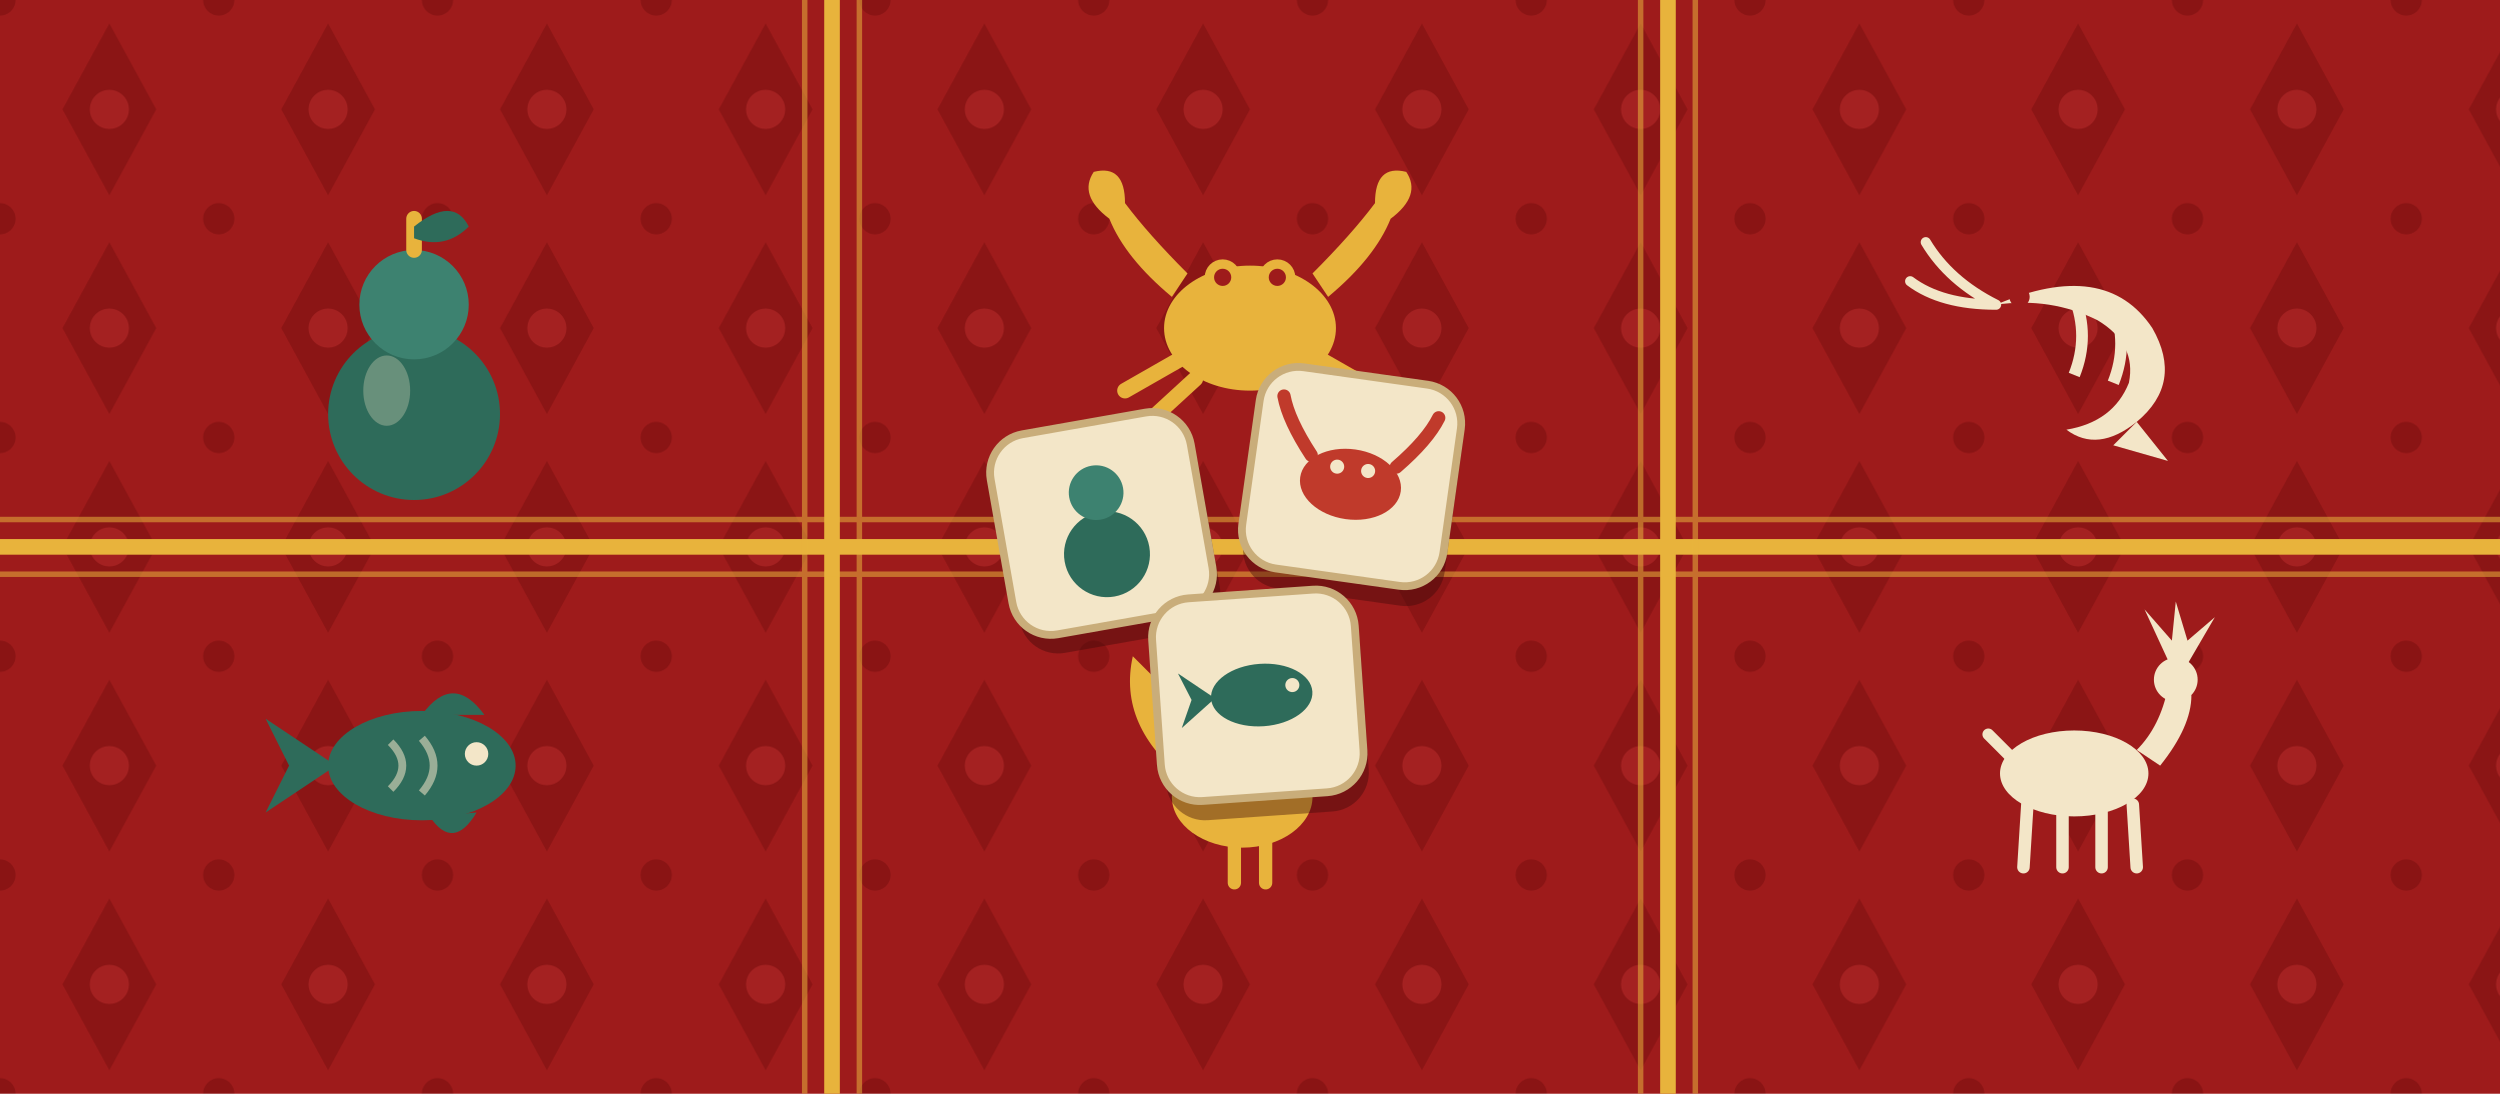
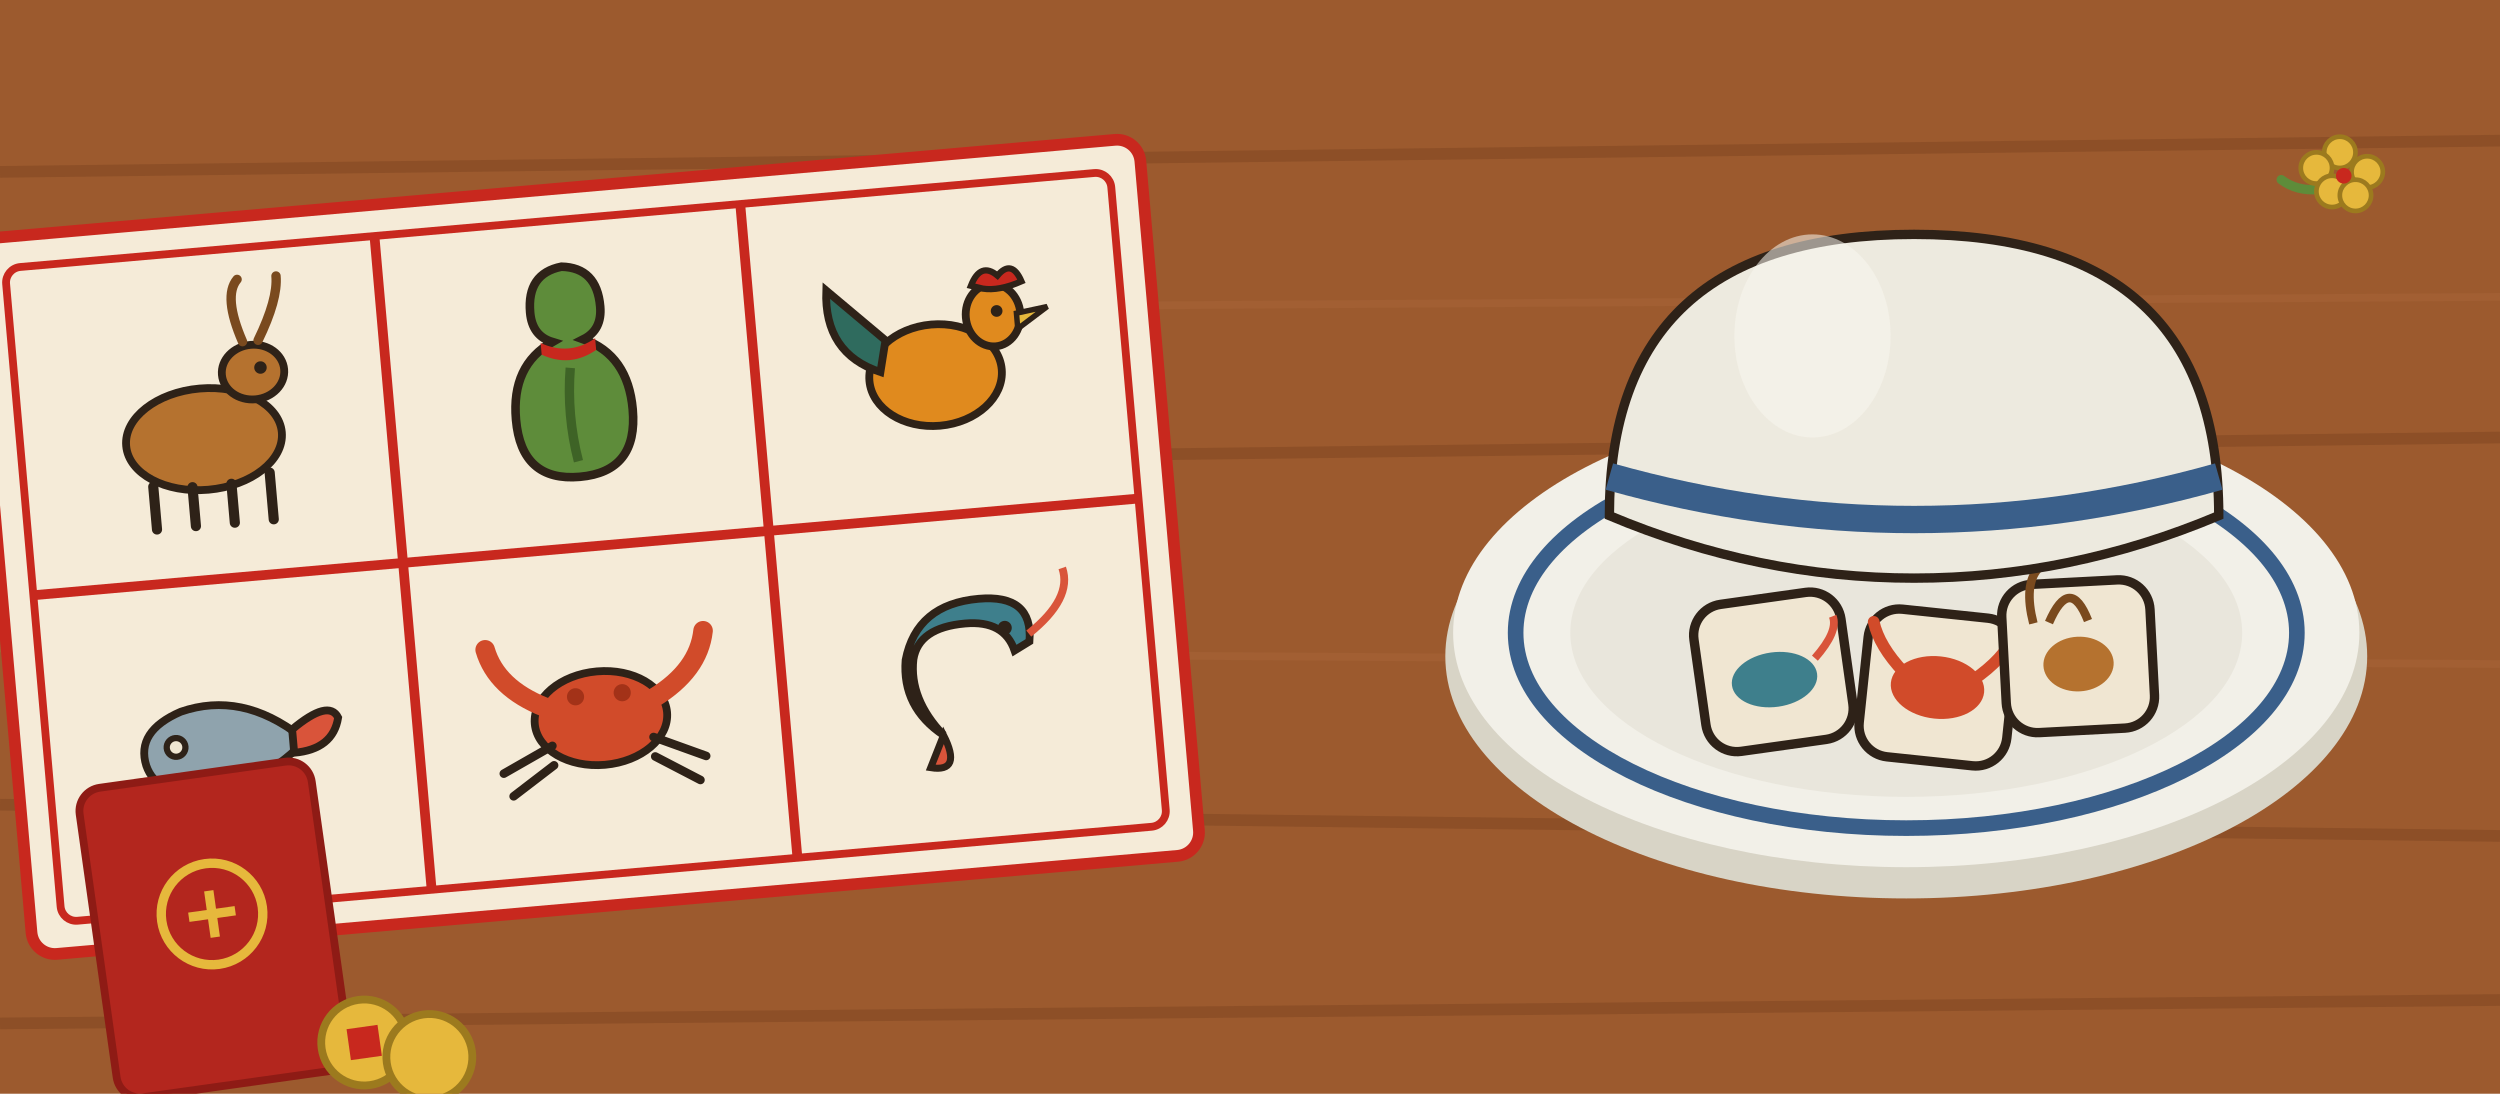
<svg xmlns="http://www.w3.org/2000/svg" viewBox="0 0 640 280" preserveAspectRatio="xMidYMid slice">
-   <defs>
-     <pattern id="bcdm" width="56" height="56" patternUnits="userSpaceOnUse">
-       <rect width="56" height="56" fill="#9E1B1B" />
-       <path d="M28 6 L40 28 L28 50 L16 28 Z" fill="#8A1414" opacity=".9" />
-       <circle cx="28" cy="28" r="5" fill="#AA2424" opacity=".8" />
-       <circle cx="0" cy="0" r="4" fill="#8A1414" />
-       <circle cx="56" cy="0" r="4" fill="#8A1414" />
-       <circle cx="0" cy="56" r="4" fill="#8A1414" />
-       <circle cx="56" cy="56" r="4" fill="#8A1414" />
-     </pattern>
-     <g id="bcdie">
-       <rect x="-25" y="-21" width="52" height="52" rx="10" fill="#3a0808" opacity=".4" />
-       <rect x="-26" y="-26" width="52" height="52" rx="10" fill="#F3E6C8" stroke="#c9ad7a" stroke-width="2" />
+   <rect width="640" height="280" fill="#9C5A2E" />
+   <g stroke="#7E441F" stroke-width="3" opacity="0.5">
+     <line x1="0" y1="44" x2="640" y2="36" />
+     <line x1="0" y1="120" x2="640" y2="112" />
+     <line x1="0" y1="206" x2="640" y2="214" />
+     <line x1="0" y1="262" x2="640" y2="256" />
+   </g>
+   <g stroke="#A9663A" stroke-width="2" opacity="0.4">
+     <line x1="0" y1="80" x2="640" y2="76" />
+     <line x1="0" y1="166" x2="640" y2="170" />
+   </g>
+   <g transform="translate(150 140) rotate(-5)">
+     <rect x="-150" y="-92" width="300" height="184" rx="6" fill="#F5EBD8" stroke="#C8281E" stroke-width="3" />
+     <rect x="-142" y="-84" width="284" height="168" rx="4" fill="none" stroke="#C8281E" stroke-width="2" />
+     <g stroke="#C8281E" stroke-width="2.5">
+       <line x1="-47" y1="-84" x2="-47" y2="84" />
+       <line x1="47" y1="-84" x2="47" y2="84" />
+       <line x1="-142" y1="0" x2="142" y2="0" />
    </g>
-   </defs>
-   <rect width="640" height="280" fill="url(#bcdm)" />
-   <g stroke="#E8B33C" stroke-width="4" fill="none">
-     <line x1="213" y1="0" x2="213" y2="280" />
-     <line x1="427" y1="0" x2="427" y2="280" />
-     <line x1="0" y1="140" x2="640" y2="140" />
+     <g transform="translate(-95 -42)">
+       <ellipse cx="0" cy="6" rx="20" ry="13" fill="#B5722F" stroke="#2E2218" stroke-width="2" />
+       <ellipse cx="14" cy="-10" rx="8" ry="7" fill="#B5722F" stroke="#2E2218" stroke-width="2" />
+       <path d="M12,-18 Q8,-30 12,-34 M16,-18 Q22,-28 22,-34" fill="none" stroke="#7A4A1E" stroke-width="2.4" stroke-linecap="round" />
+       <circle cx="16" cy="-11" r="1.6" fill="#2E2218" />
+       <path d="M-14,17 L-14,28 M-4,18 L-4,28 M6,18 L6,28 M16,16 L16,28" stroke="#2E2218" stroke-width="2.6" stroke-linecap="round" />
+     </g>
+     <g transform="translate(0 -42)">
+       <path d="M0,-30 Q-9,-29 -9,-19 Q-9,-13 -4,-11 Q-15,-6 -15,8 Q-15,24 0,24 Q15,24 15,8 Q15,-6 4,-11 Q9,-13 9,-19 Q9,-29 0,-30 Z" fill="#5E8C3A" stroke="#2E2218" stroke-width="2.2" />
+       <path d="M0,-4 Q-2,8 0,20" fill="none" stroke="#3E6326" stroke-width="2.4" />
+       <path d="M-7,-11 Q0,-7 7,-11 L7,-8 Q0,-4 -7,-8 Z" fill="#C8281E" />
+     </g>
+     <g transform="translate(95 -42)">
+       <ellipse cx="-2" cy="6" rx="17" ry="13" fill="#E08A1E" stroke="#2E2218" stroke-width="2" />
+       <path d="M-16,4 Q-30,-2 -28,-18 Q-20,-10 -14,-4 Z" fill="#2F6B5E" stroke="#2E2218" stroke-width="2" />
+       <ellipse cx="14" cy="-8" rx="7" ry="8" fill="#E08A1E" stroke="#2E2218" stroke-width="2" />
+       <path d="M9,-16 Q12,-22 16,-18 Q20,-22 22,-16 Q16,-14 12,-15 Z" fill="#C8281E" stroke="#2E2218" stroke-width="1.6" />
+       <path d="M20,-8 L28,-9 L20,-4 Z" fill="#E6B83C" stroke="#2E2218" stroke-width="1.4" />
+       <circle cx="15" cy="-9" r="1.5" fill="#2E2218" />
+     </g>
+     <g transform="translate(-95 42)">
+       <path d="M18,0 Q4,-13 -12,-9 Q-24,-5 -22,4 Q-20,12 -8,12 Q6,12 18,2 Z" fill="#8FA3AD" stroke="#2E2218" stroke-width="2" />
+       <path d="M16,-2 Q26,-9 28,-4 Q26,4 16,4 Z" fill="#D9543A" stroke="#2E2218" stroke-width="2" />
+       <circle cx="-14" cy="0" r="2.4" fill="#F0E6D2" stroke="#2E2218" stroke-width="1.6" />
+     </g>
+     <g transform="translate(0 42)">
+       <ellipse cx="0" cy="2" rx="17" ry="12" fill="#D14B2A" stroke="#2E2218" stroke-width="2" />
+       <path d="M-14,-2 Q-26,-8 -28,-18 M14,-2 Q26,-8 28,-18" fill="none" stroke="#D14B2A" stroke-width="5" stroke-linecap="round" />
+       <path d="M-13,8 L-26,14 M-13,13 L-24,20 M13,8 L26,14 M13,13 L24,20" stroke="#2E2218" stroke-width="2.2" stroke-linecap="round" />
+       <circle cx="-6" cy="-4" r="2.2" fill="#A33218" />
+       <circle cx="6" cy="-4" r="2.2" fill="#A33218" />
+     </g>
+     <g transform="translate(95 42)">
+       <path d="M16,-8 Q18,-20 4,-20 Q-12,-20 -16,-6 Q-18,6 -8,14 Q-16,4 -14,-6 Q-12,-14 0,-14 Q10,-14 12,-6 Z" fill="#3E7F8C" stroke="#2E2218" stroke-width="2" />
+       <path d="M16,-10 Q28,-18 26,-26" fill="none" stroke="#D9543A" stroke-width="2" />
+       <path d="M-8,14 Q-4,24 -12,22 Z" fill="#D9543A" stroke="#2E2218" stroke-width="1.8" />
+       <circle cx="10" cy="-12" r="1.8" fill="#2E2218" />
+     </g>
  </g>
-   <g stroke="#E8B33C" stroke-width="1.4" fill="none" opacity=".55">
-     <line x1="206" y1="0" x2="206" y2="280" />
-     <line x1="220" y1="0" x2="220" y2="280" />
-     <line x1="420" y1="0" x2="420" y2="280" />
-     <line x1="434" y1="0" x2="434" y2="280" />
-     <line x1="0" y1="133" x2="640" y2="133" />
-     <line x1="0" y1="147" x2="640" y2="147" />
+   <g transform="translate(488 168)">
+     <ellipse cx="0" cy="0" rx="118" ry="62" fill="#D8D4C6" />
+     <ellipse cx="0" cy="-6" rx="116" ry="60" fill="#F2F0E8" />
+     <ellipse cx="0" cy="-6" rx="100" ry="50" fill="none" stroke="#3A5F8A" stroke-width="4" />
+     <ellipse cx="0" cy="-6" rx="86" ry="42" fill="#E9E6DC" />
+     <g transform="translate(-34 4) rotate(-8)">
+       <rect x="-19" y="-19" width="38" height="38" rx="8" fill="#F0E6D2" stroke="#2E2218" stroke-width="2.4" />
+       <ellipse cx="0" cy="2" rx="11" ry="7" fill="#3E7F8C" />
+       <path d="M11,-2 Q18,-8 17,-12" fill="none" stroke="#D9543A" stroke-width="2" />
+     </g>
+     <g transform="translate(8 8) rotate(6)">
+       <rect x="-19" y="-19" width="38" height="38" rx="8" fill="#F0E6D2" stroke="#2E2218" stroke-width="2.4" />
+       <ellipse cx="0" cy="0" rx="12" ry="8" fill="#D14B2A" />
+       <path d="M-9,-3 Q-16,-9 -18,-15 M9,-3 Q16,-9 18,-15" fill="none" stroke="#D14B2A" stroke-width="3" stroke-linecap="round" />
+     </g>
+     <g transform="translate(44 0) rotate(-3)">
+       <rect x="-19" y="-19" width="38" height="38" rx="8" fill="#F0E6D2" stroke="#2E2218" stroke-width="2.4" />
+       <path d="M-11,-9 Q-13,-19 -9,-23 M-7,-9 Q-1,-21 3,-9" fill="none" stroke="#7A4A1E" stroke-width="2.2" />
+       <ellipse cx="0" cy="2" rx="9" ry="7" fill="#B5722F" />
+     </g>
+     <g transform="translate(2 -64)">
+       <path d="M-78,28 Q-78,-44 0,-44 Q78,-44 78,28 Q40,44 0,44 Q-40,44 -78,28 Z" fill="#EDEADF" stroke="#2E2218" stroke-width="2.4" />
+       <path d="M-78,18 Q0,40 78,18" fill="none" stroke="#3A5F8A" stroke-width="7" />
+       <ellipse cx="-26" cy="-18" rx="20" ry="26" fill="#F8F6EE" opacity="0.55" />
+     </g>
  </g>
-   <g transform="translate(106 92)">
-     <circle cx="0" cy="14" r="22" fill="#2E6B5A" />
-     <circle cx="0" cy="-14" r="14" fill="#3D8270" />
-     <path d="M0 -28 L0 -36" stroke="#E8B33C" stroke-width="4" stroke-linecap="round" />
-     <path d="M0 -34 Q10 -42 14 -34 Q8 -28 0 -31 Z" fill="#2E6B5A" />
-     <ellipse cx="-7" cy="8" rx="6" ry="9" fill="#F3E6C8" opacity=".3" />
+   <g transform="translate(54 232) rotate(-8)">
+     <rect x="-30" y="-34" width="60" height="80" rx="6" fill="#B3261E" stroke="#8E1B15" stroke-width="2" />
+     <circle cx="0" cy="2" r="13" fill="none" stroke="#E6B83C" stroke-width="2.4" />
+     <path d="M-6,2 L6,2 M0,-4 L0,8" stroke="#E6B83C" stroke-width="2.4" />
+     <circle cx="34" cy="40" r="11" fill="#E6B83C" stroke="#9C7A1E" stroke-width="2" />
+     <circle cx="50" cy="46" r="11" fill="#E6B83C" stroke="#9C7A1E" stroke-width="2" />
+     <rect x="30" y="36" width="8" height="8" fill="#C8281E" />
  </g>
-   <g transform="translate(320 80)" fill="#E8B33C">
-     <ellipse cx="0" cy="4" rx="22" ry="16" />
-     <path d="M-20 -4 Q-32 -14 -36 -24 Q-44 -30 -40 -36 Q-32 -38 -32 -28 Q-26 -20 -16 -10 Z" />
-     <path d="M20 -4 Q32 -14 36 -24 Q44 -30 40 -36 Q32 -38 32 -28 Q26 -20 16 -10 Z" />
-     <path d="M-18 12 L-32 20 M-14 17 L-26 28 M18 12 L32 20 M14 17 L26 28" stroke="#E8B33C" stroke-width="4" fill="none" stroke-linecap="round" />
-     <circle cx="-7" cy="-9" r="3.4" fill="#9E1B1B" stroke="#E8B33C" stroke-width="2.4" />
-     <circle cx="7" cy="-9" r="3.4" fill="#9E1B1B" stroke="#E8B33C" stroke-width="2.4" />
-   </g>
-   <g transform="translate(533 92)" fill="#F3E6C8">
-     <path d="M-22 -14 Q6 -26 18 -8 Q26 6 14 16 Q4 24 -4 18 Q8 16 12 6 Q14 -4 4 -10 Q-8 -16 -22 -14 Z" />
-     <path d="M-2 -16 Q2 -6 -2 4" stroke="#F3E6C8" stroke-width="3" fill="none" />
-     <path d="M8 -14 Q12 -4 8 6" stroke="#F3E6C8" stroke-width="3" fill="none" />
-     <path d="M-22 -14 Q-34 -20 -40 -30 M-22 -14 Q-36 -14 -44 -20" stroke="#F3E6C8" stroke-width="2.6" fill="none" stroke-linecap="round" />
-     <path d="M14 16 L22 26 L8 22 Z" />
-     <circle cx="-16" cy="-16" r="2.6" fill="#9E1B1B" />
-   </g>
-   <g transform="translate(106 196)" fill="#2E6B5A">
-     <ellipse cx="2" cy="0" rx="24" ry="14" />
-     <path d="M-20 0 L-38 -12 L-32 0 L-38 12 Z" />
-     <path d="M2 -13 Q10 -24 18 -13 Z" />
-     <path d="M4 13 Q10 22 16 12 Z" />
-     <circle cx="16" cy="-3" r="3" fill="#F3E6C8" />
-     <path d="M-6 -6 Q0 0 -6 6 M2 -7 Q8 0 2 7" stroke="#F3E6C8" stroke-width="2" fill="none" opacity=".55" />
-   </g>
-   <g transform="translate(320 202)" fill="#E8B33C">
-     <ellipse cx="-2" cy="2" rx="18" ry="13" />
-     <path d="M-16 -2 Q-34 -16 -30 -34 Q-22 -26 -18 -22 Q-22 -34 -14 -40 Q-12 -28 -10 -22 Q-4 -30 2 -28 Q-4 -18 -8 -10 Z" />
-     <path d="M10 -4 Q18 -10 20 -18 L24 -16 Q24 -8 16 0 Z" />
-     <circle cx="20" cy="-18" r="6" />
-     <path d="M17 -27 Q20 -31 23 -27 Q25 -24 21 -23 Z" fill="#9E1B1B" />
-     <path d="M26 -17 L33 -15 L26 -12 Z" fill="#9E1B1B" />
-     <path d="M-4 14 L-4 24 M4 13 L4 24" stroke="#E8B33C" stroke-width="3.4" fill="none" stroke-linecap="round" />
-   </g>
-   <g transform="translate(533 200)" fill="#F3E6C8">
-     <ellipse cx="-2" cy="-2" rx="19" ry="11" />
-     <path d="M14 -8 Q20 -14 22 -24 L28 -22 Q28 -14 20 -4 Z" />
-     <circle cx="24" cy="-26" r="5.6" />
-     <path d="M22 -31 L16 -44 L23 -36 L24 -46 L27 -36 L34 -42 L27 -30 Z" />
-     <path d="M-14 6 L-15 22 M-5 8 L-5 22 M5 8 L5 22 M13 6 L14 22" stroke="#F3E6C8" stroke-width="3.2" fill="none" stroke-linecap="round" />
-     <path d="M-18 -6 L-24 -12" stroke="#F3E6C8" stroke-width="3" stroke-linecap="round" />
-   </g>
-   <g transform="translate(282 134) rotate(-10)">
-     <use href="#bcdie" />
-     <circle cx="0" cy="8" r="11" fill="#2E6B5A" />
-     <circle cx="0" cy="-8" r="7" fill="#3D8270" />
-   </g>
-   <g transform="translate(346 122) rotate(8)">
-     <use href="#bcdie" />
-     <ellipse cx="0" cy="2" rx="13" ry="9" fill="#C03A2B" />
-     <path d="M-11 -4 Q-18 -12 -20 -18 M11 -4 Q18 -12 20 -18" stroke="#C03A2B" stroke-width="3.4" fill="none" stroke-linecap="round" />
-     <circle cx="-4" cy="-2" r="1.8" fill="#F3E6C8" />
-     <circle cx="4" cy="-2" r="1.8" fill="#F3E6C8" />
-   </g>
-   <g transform="translate(322 178) rotate(-4)">
-     <use href="#bcdie" />
-     <ellipse cx="1" cy="0" rx="13" ry="8" fill="#2E6B5A" />
-     <path d="M-11 0 L-20 -7 L-17 0 L-20 7 Z" fill="#2E6B5A" />
-     <circle cx="9" cy="-2" r="1.8" fill="#F3E6C8" />
+   <g transform="translate(606 44)">
+     <path d="M0,0 Q-14,8 -22,2" fill="none" stroke="#5E8C3A" stroke-width="2.4" stroke-linecap="round" />
+     <g fill="#E6B83C" stroke="#9C7A1E" stroke-width="1.2">
+       <circle cx="0" cy="0" r="4" />
+       <circle cx="-7" cy="-5" r="4" />
+       <circle cx="-13" cy="-1" r="4" />
+       <circle cx="-9" cy="5" r="4" />
+       <circle cx="-3" cy="6" r="4" />
+     </g>
+     <circle cx="-6" cy="1" r="2" fill="#C8281E" />
  </g>
</svg>
